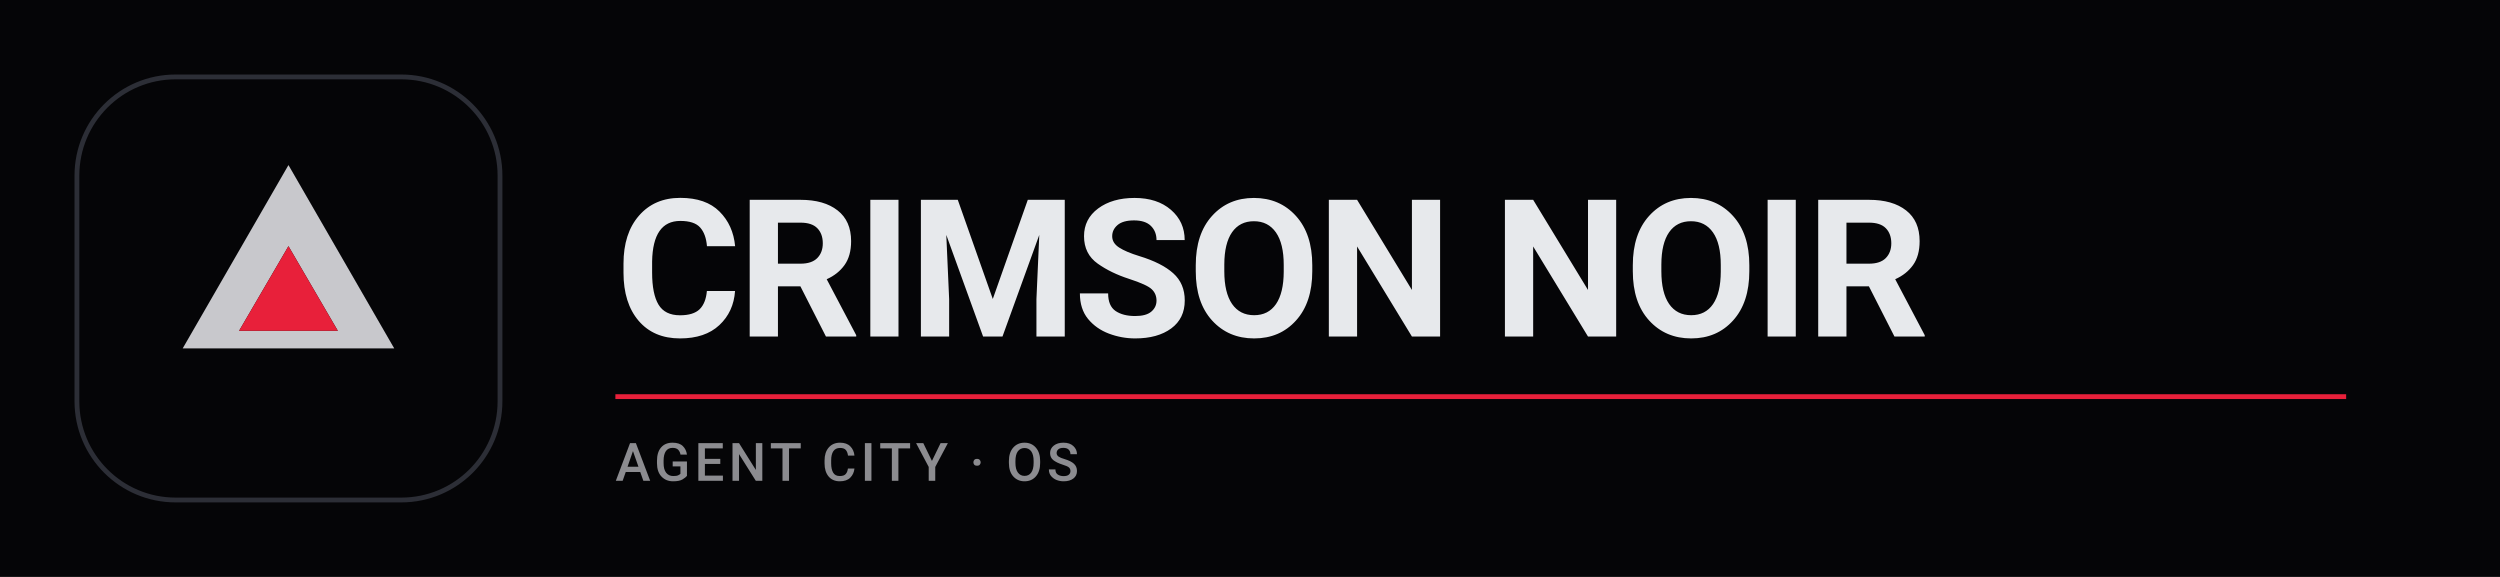
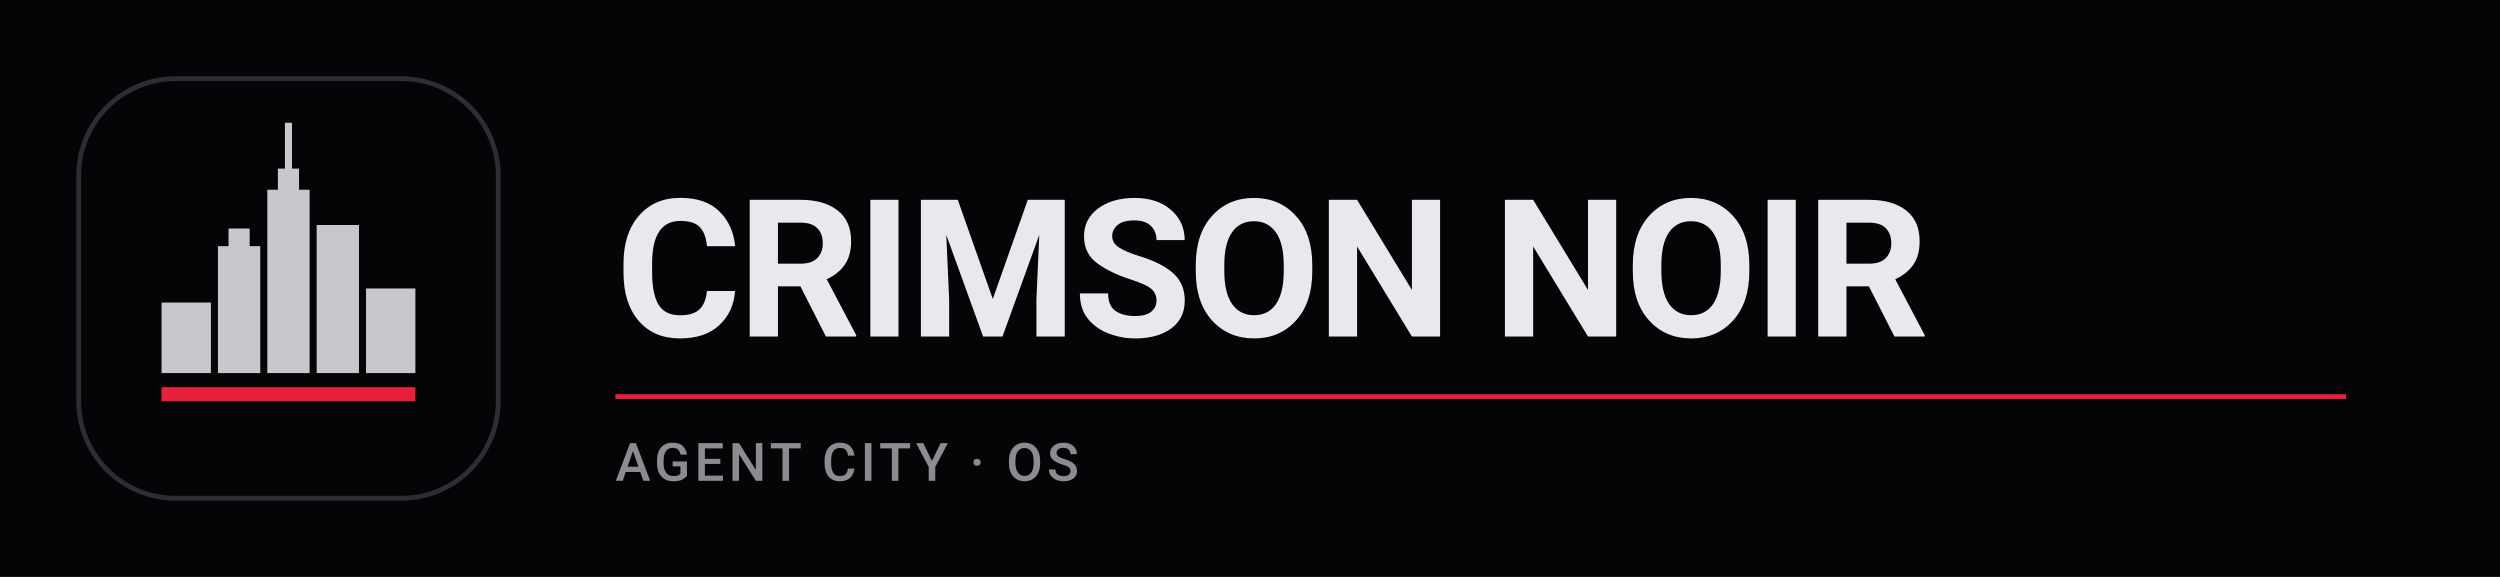
- <svg xmlns="http://www.w3.org/2000/svg" width="520" height="120" viewBox="0 0 520 120" fill="none" role="img" aria-label="Crimson Noir">
+ <svg xmlns="http://www.w3.org/2000/svg" width="520" height="120" viewBox="0 0 520 120" fill="none" role="img" aria-label="Crimson Noir: Agent City">
  <rect width="520" height="120" fill="#050507" />
-   <rect x="16" y="16" width="88" height="88" rx="20.533" fill="#050507" stroke="#2c2e36" />
-   <path fill-rule="evenodd" clip-rule="evenodd" d="M60 34.333L82 72.467H38L60 34.333ZM60 51.2L49.733 68.8H70.267L60 51.2Z" fill="#c8c8cc" />
-   <path d="M60 51.2L70.267 68.8H49.733L60 51.2Z" fill="#e8203a" />
+   <g transform="translate(16 16) scale(0.7333333)">
+     <rect width="120" height="120" rx="28" fill="#050507" />
+     <rect x="0.5" y="0.5" width="119" height="119" rx="27.5" stroke="#2c2e36" stroke-width="1.364" />
+     <path d="M24 84V64H38V84ZM40 84V48H43V43H49V48H52V84ZM54 84V32H57V26H59V13H61V26H63V32H66V84ZM68 84V42H80V84ZM82 84V60H96V84Z" fill="#c8c8cc" />
+     <rect x="24" y="88" width="72" height="4" fill="#e8203a" />
+   </g>
  <text x="128" y="70" fill="#e7e9ec" font-family="system-ui, -apple-system, 'SF Pro Display', 'Segoe UI', Roboto, sans-serif" font-size="40" font-weight="600" letter-spacing="-0.8">CRIMSON NOIR</text>
  <rect x="128" y="82" width="360" height="1" fill="#e8203a" />
  <text x="128" y="100" fill="#8c8c90" font-family="system-ui, -apple-system, 'SF Pro Text', 'Segoe UI', Roboto, sans-serif" font-size="11" font-weight="500" letter-spacing="0.88">AGENT CITY · OS</text>
</svg>
